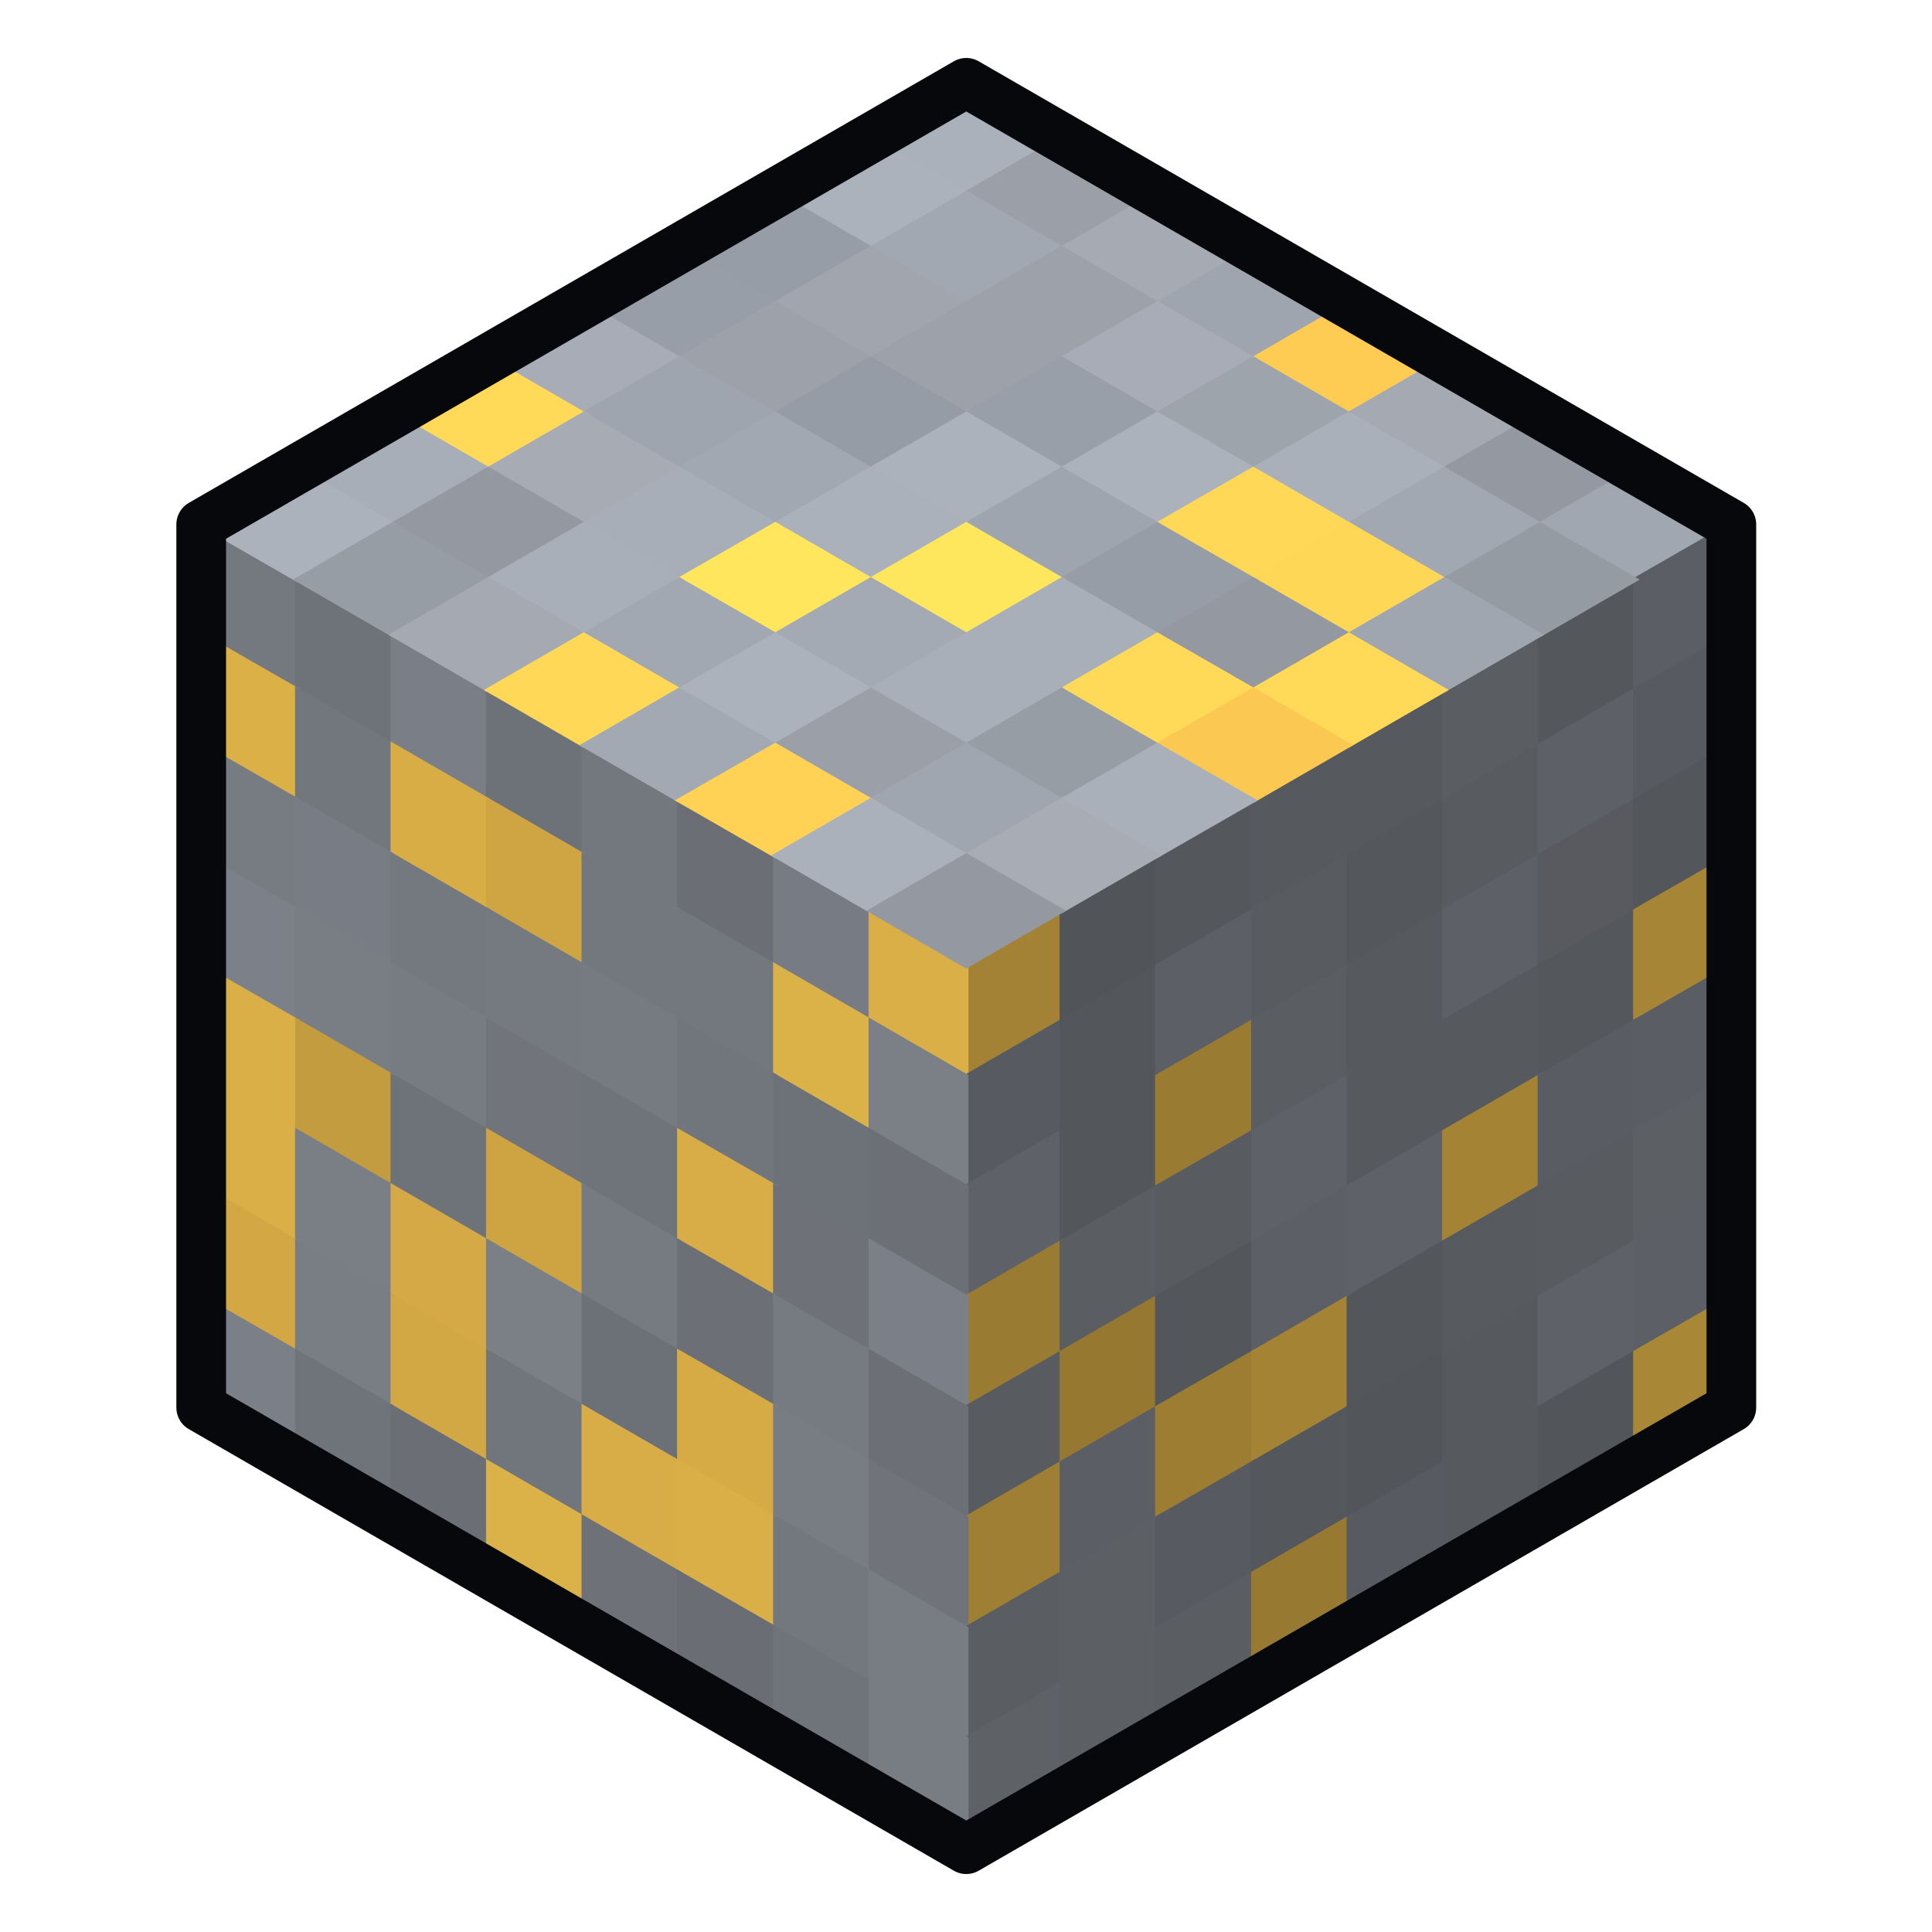
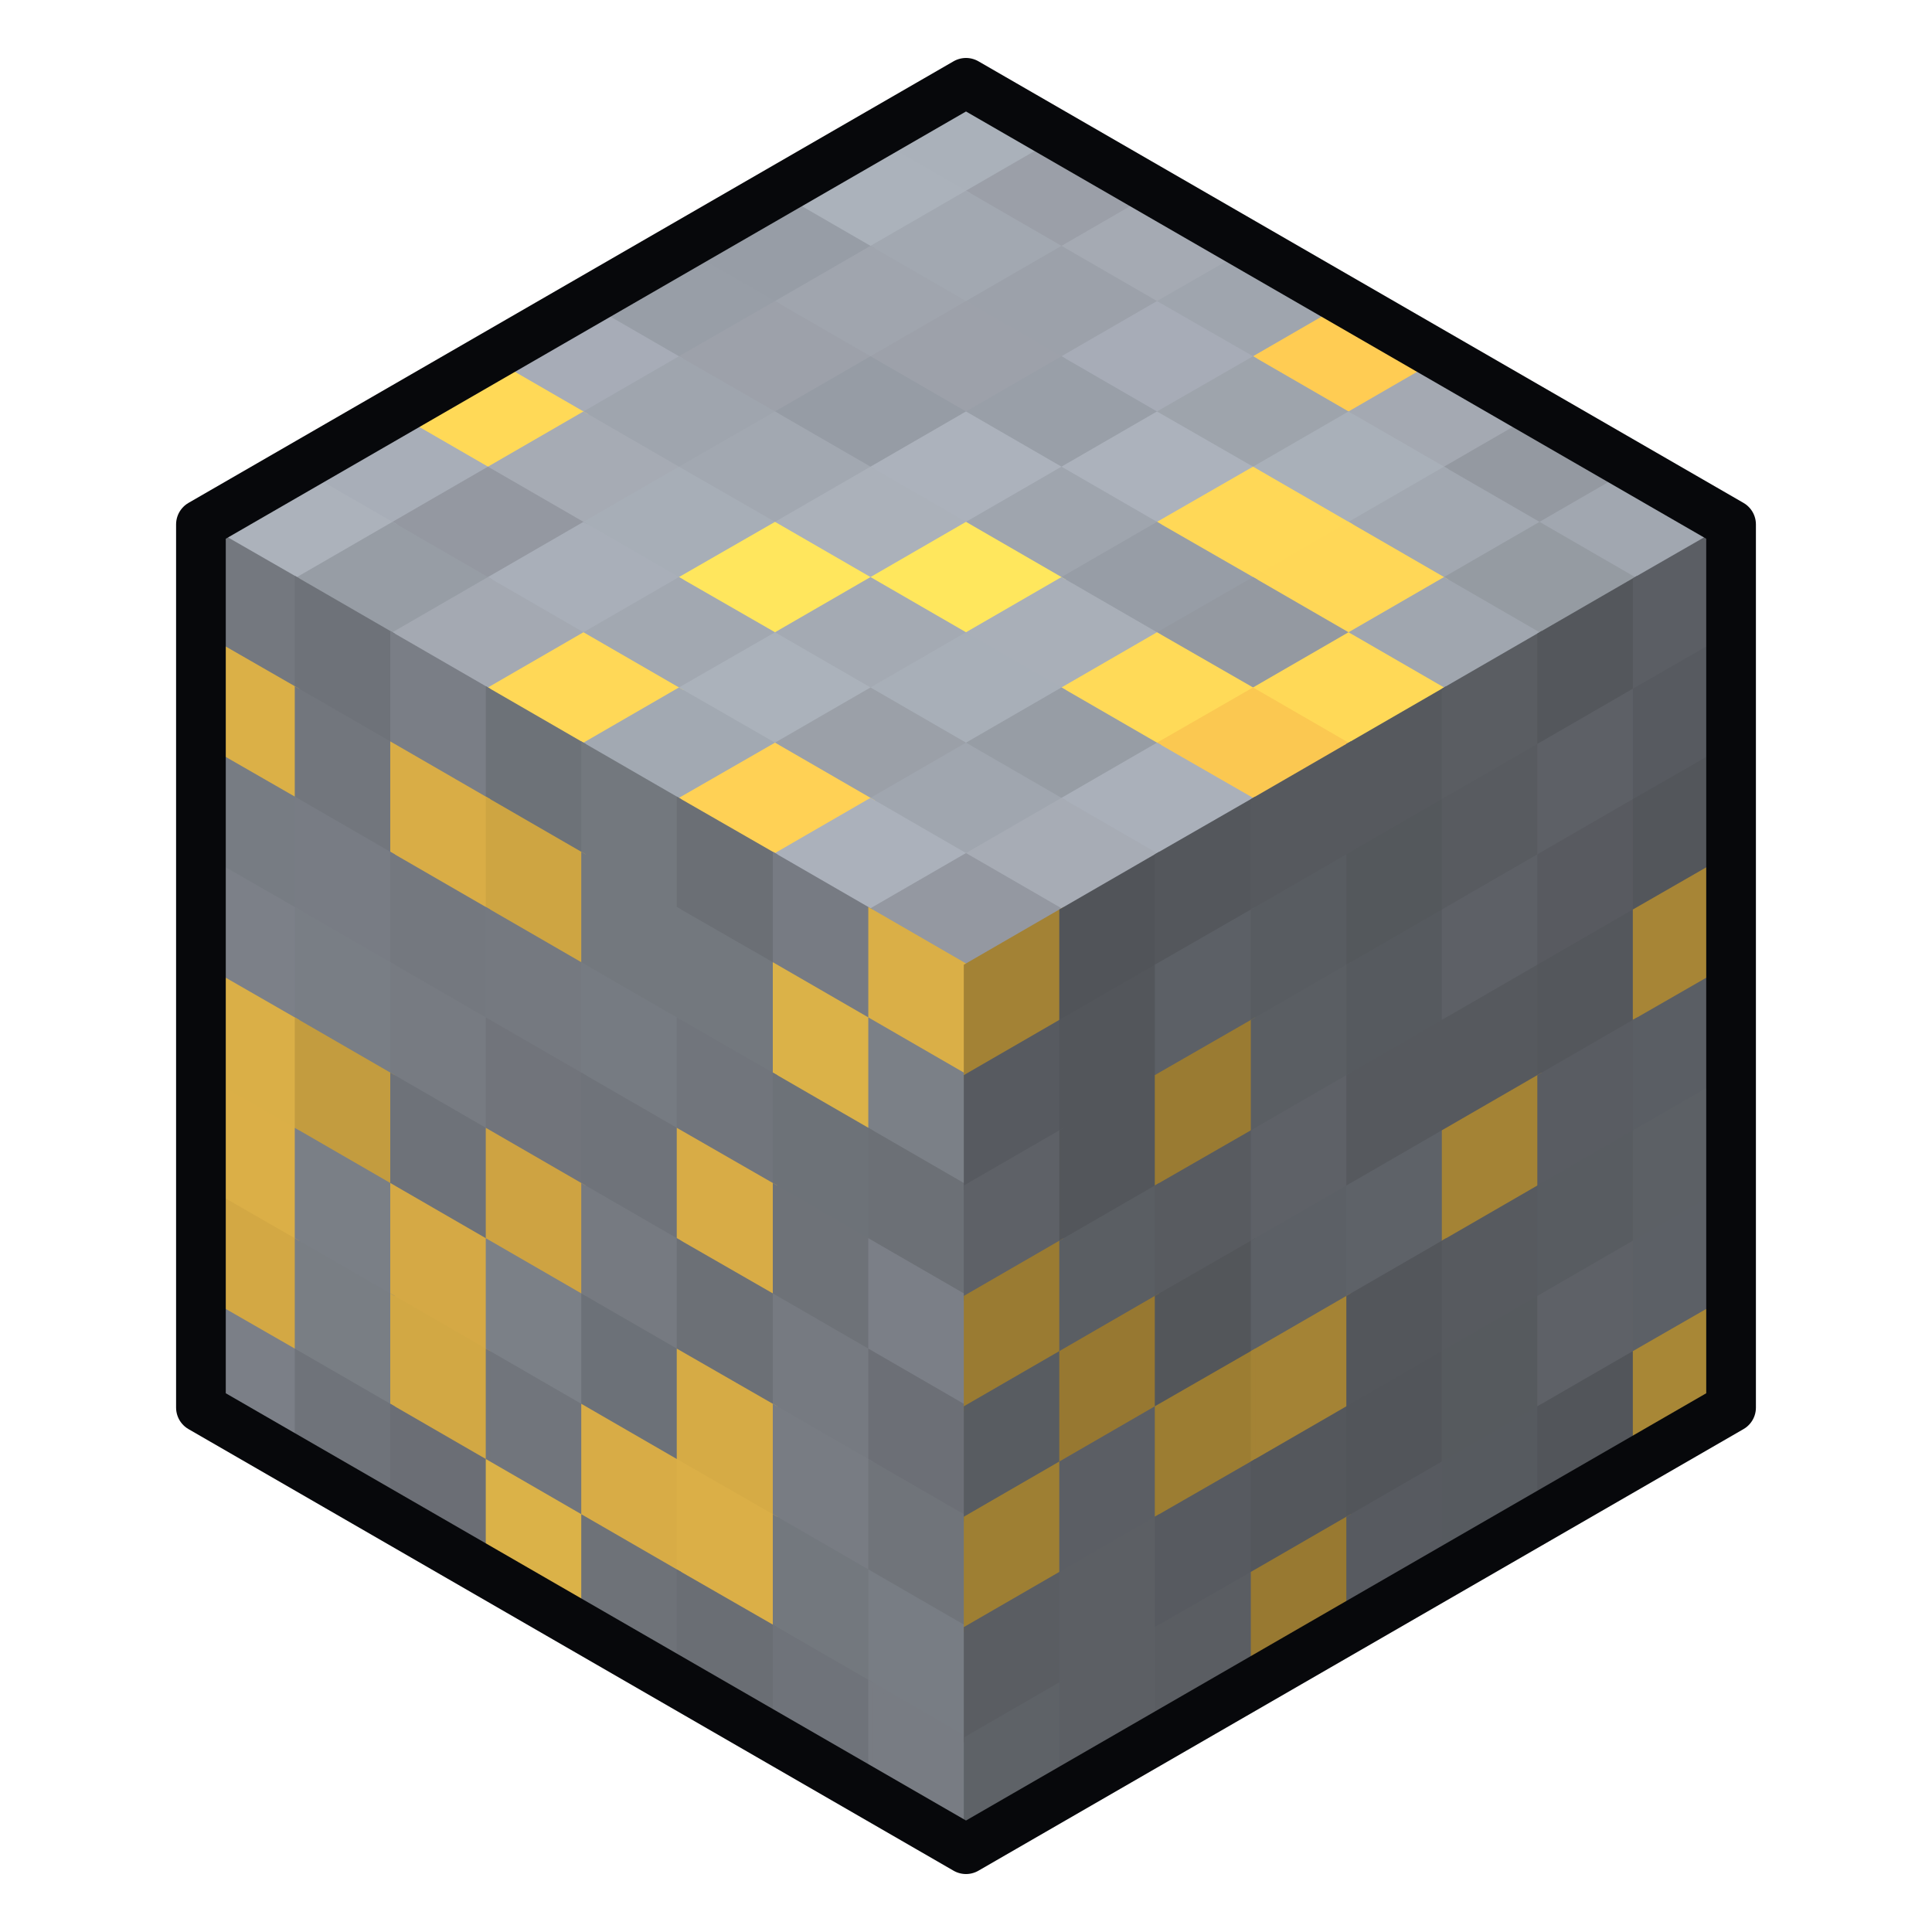
- <svg xmlns="http://www.w3.org/2000/svg" viewBox="-14.86 -1.5 29.71 35.00" width="128" height="128">
+ <svg xmlns="http://www.w3.org/2000/svg" viewBox="-17.50 -1.50 35.00 35.00" width="128" height="128">
  <polygon points="0,0 1.73,1 0,2 -1.73,1" fill="#aab1ba" stroke="#aab1ba" stroke-width="0.08" />
+   <polygon points="1.73,1 3.46,2 1.73,3 0,2" fill="#9b9fa8" stroke="#9b9fa8" stroke-width="0.08" />
+   <polygon points="3.46,2 5.2,3 3.46,4 1.73,3" fill="#a5aab3" stroke="#a5aab3" stroke-width="0.08" />
+   <polygon points="5.2,3 6.93,4 5.2,5 3.46,4" fill="#9fa5ae" stroke="#9fa5ae" stroke-width="0.08" />
+   <polygon points="6.93,4 8.66,5 6.93,6 5.2,5" fill="#ffcc53" stroke="#ffcc53" stroke-width="0.08" />
+   <polygon points="8.66,5 10.39,6 8.66,7 6.93,6" fill="#a4a9b2" stroke="#a4a9b2" stroke-width="0.08" />
+   <polygon points="10.39,6 12.12,7 10.39,8 8.66,7" fill="#9499a1" stroke="#9499a1" stroke-width="0.08" />
+   <polygon points="12.12,7 13.86,8 12.12,9 10.39,8" fill="#a1a7b0" stroke="#a1a7b0" stroke-width="0.08" />
+   <polygon points="-1.73,1 0,2 -1.73,3 -3.46,2" fill="#abb2bb" stroke="#abb2bb" stroke-width="0.08" />
+   <polygon points="0,2 1.73,3 0,4 -1.73,3" fill="#a2a8b1" stroke="#a2a8b1" stroke-width="0.08" />
+   <polygon points="1.73,3 3.46,4 1.73,5 0,4" fill="#9ca1aa" stroke="#9ca1aa" stroke-width="0.08" />
+   <polygon points="3.46,4 5.2,5 3.46,6 1.73,5" fill="#a7acb7" stroke="#a7acb7" stroke-width="0.08" />
+   <polygon points="5.2,5 6.93,6 5.2,7 3.46,6" fill="#9ea4ac" stroke="#9ea4ac" stroke-width="0.08" />
+   <polygon points="6.93,6 8.66,7 6.93,8 5.2,7" fill="#a9b0b9" stroke="#a9b0b9" stroke-width="0.08" />
+   <polygon points="8.66,7 10.39,8 8.66,9 6.93,8" fill="#a2a8b1" stroke="#a2a8b1" stroke-width="0.08" />
+   <polygon points="10.39,8 12.12,9 10.39,10 8.66,9" fill="#959ba2" stroke="#959ba2" stroke-width="0.08" />
+   <polygon points="-3.46,2 -1.73,3 -3.46,4 -5.2,3" fill="#979da6" stroke="#979da6" stroke-width="0.08" />
+   <polygon points="-1.73,3 0,4 -1.73,5 -3.46,4" fill="#a0a5ae" stroke="#a0a5ae" stroke-width="0.08" />
+   <polygon points="0,4 1.73,5 0,6 -1.73,5" fill="#9da1aa" stroke="#9da1aa" stroke-width="0.08" />
+   <polygon points="1.73,5 3.46,6 1.73,7 0,6" fill="#999fa8" stroke="#999fa8" stroke-width="0.08" />
+   <polygon points="3.46,6 5.2,7 3.46,8 1.73,7" fill="#acb2bc" stroke="#acb2bc" stroke-width="0.08" />
+   <polygon points="5.2,7 6.93,8 5.2,9 3.46,8" fill="#ffd857" stroke="#ffd857" stroke-width="0.08" />
+   <polygon points="6.93,8 8.66,9 6.93,10 5.2,9" fill="#ffd757" stroke="#ffd757" stroke-width="0.08" />
+   <polygon points="8.66,9 10.39,10 8.66,11 6.93,10" fill="#a0a6af" stroke="#a0a6af" stroke-width="0.08" />
+   <polygon points="-5.2,3 -3.46,4 -5.2,5 -6.93,4" fill="#989ea7" stroke="#989ea7" stroke-width="0.08" />
+   <polygon points="-3.46,4 -1.73,5 -3.46,6 -5.2,5" fill="#9da1aa" stroke="#9da1aa" stroke-width="0.08" />
+   <polygon points="-1.73,5 0,6 -1.73,7 -3.46,6" fill="#969ca5" stroke="#969ca5" stroke-width="0.08" />
+   <polygon points="0,6 1.73,7 0,8 -1.73,7" fill="#acb2bc" stroke="#acb2bc" stroke-width="0.08" />
+   <polygon points="1.73,7 3.46,8 1.73,9 0,8" fill="#9fa5ae" stroke="#9fa5ae" stroke-width="0.08" />
+   <polygon points="3.46,8 5.2,9 3.46,10 1.73,9" fill="#979da6" stroke="#979da6" stroke-width="0.08" />
+   <polygon points="5.2,9 6.93,10 5.2,11 3.46,10" fill="#9499a1" stroke="#9499a1" stroke-width="0.08" />
+   <polygon points="6.93,10 8.66,11 6.93,12 5.2,11" fill="#ffd957" stroke="#ffd957" stroke-width="0.08" />
+   <polygon points="-6.93,4 -5.2,5 -6.93,6 -8.66,5" fill="#a7acb7" stroke="#a7acb7" stroke-width="0.08" />
+   <polygon points="-5.2,5 -3.46,6 -5.2,7 -6.93,6" fill="#9fa5ae" stroke="#9fa5ae" stroke-width="0.08" />
+   <polygon points="-3.46,6 -1.73,7 -3.46,8 -5.2,7" fill="#a2a8b1" stroke="#a2a8b1" stroke-width="0.08" />
+   <polygon points="-1.73,7 0,8 -1.73,9 -3.46,8" fill="#abb1ba" stroke="#abb1ba" stroke-width="0.08" />
+   <polygon points="0,8 1.73,9 0,10 -1.73,9" fill="#ffe75d" stroke="#ffe75d" stroke-width="0.08" />
+   <polygon points="1.73,9 3.46,10 1.73,11 0,10" fill="#a9afb8" stroke="#a9afb8" stroke-width="0.08" />
+   <polygon points="3.46,10 5.2,11 3.46,12 1.73,11" fill="#ffda58" stroke="#ffda58" stroke-width="0.08" />
+   <polygon points="5.2,11 6.93,12 5.2,13 3.46,12" fill="#fbc851" stroke="#fbc851" stroke-width="0.08" />
+   <polygon points="-8.66,5 -6.93,6 -8.66,7 -10.39,6" fill="#ffd957" stroke="#ffd957" stroke-width="0.08" />
+   <polygon points="-6.93,6 -5.2,7 -6.93,8 -8.66,7" fill="#a6abb4" stroke="#a6abb4" stroke-width="0.08" />
+   <polygon points="-5.2,7 -3.46,8 -5.2,9 -6.93,8" fill="#a7aeb7" stroke="#a7aeb7" stroke-width="0.08" />
+   <polygon points="-3.46,8 -1.73,9 -3.46,10 -5.2,9" fill="#ffe65d" stroke="#ffe65d" stroke-width="0.08" />
+   <polygon points="-1.73,9 0,10 -1.73,11 -3.46,10" fill="#a4aab3" stroke="#a4aab3" stroke-width="0.08" />
+   <polygon points="0,10 1.73,11 0,12 -1.73,11" fill="#a8afb8" stroke="#a8afb8" stroke-width="0.08" />
+   <polygon points="1.73,11 3.46,12 1.73,13 0,12" fill="#979da5" stroke="#979da5" stroke-width="0.08" />
+   <polygon points="3.46,12 5.2,13 3.46,14 1.73,13" fill="#aab0ba" stroke="#aab0ba" stroke-width="0.08" />
+   <polygon points="-10.39,6 -8.66,7 -10.39,8 -12.12,7" fill="#a8aeb8" stroke="#a8aeb8" stroke-width="0.08" />
+   <polygon points="-8.66,7 -6.93,8 -8.66,9 -10.39,8" fill="#9498a1" stroke="#9498a1" stroke-width="0.08" />
+   <polygon points="-6.93,8 -5.2,9 -6.93,10 -8.66,9" fill="#a9afb9" stroke="#a9afb9" stroke-width="0.08" />
+   <polygon points="-5.2,9 -3.46,10 -5.2,11 -6.93,10" fill="#a2a8b1" stroke="#a2a8b1" stroke-width="0.08" />
+   <polygon points="-3.46,10 -1.73,11 -3.46,12 -5.2,11" fill="#abb2bb" stroke="#abb2bb" stroke-width="0.08" />
+   <polygon points="-1.73,11 0,12 -1.73,13 -3.46,12" fill="#9ba0a8" stroke="#9ba0a8" stroke-width="0.08" />
+   <polygon points="0,12 1.73,13 0,14 -1.73,13" fill="#a0a6af" stroke="#a0a6af" stroke-width="0.08" />
+   <polygon points="1.73,13 3.46,14 1.73,15 0,14" fill="#a7acb5" stroke="#a7acb5" stroke-width="0.08" />
+   <polygon points="-12.12,7 -10.39,8 -12.12,9 -13.86,8" fill="#acb2bb" stroke="#acb2bb" stroke-width="0.08" />
+   <polygon points="-10.39,8 -8.66,9 -10.39,10 -12.12,9" fill="#979da5" stroke="#979da5" stroke-width="0.08" />
+   <polygon points="-8.66,9 -6.93,10 -8.66,11 -10.39,10" fill="#a4a9b2" stroke="#a4a9b2" stroke-width="0.08" />
+   <polygon points="-6.93,10 -5.2,11 -6.93,12 -8.66,11" fill="#ffd857" stroke="#ffd857" stroke-width="0.08" />
+   <polygon points="-5.2,11 -3.46,12 -5.2,13 -6.93,12" fill="#a2a9b2" stroke="#a2a9b2" stroke-width="0.08" />
+   <polygon points="-3.46,12 -1.73,13 -3.46,14 -5.2,13" fill="#ffd155" stroke="#ffd155" stroke-width="0.08" />
+   <polygon points="-1.73,13 0,14 -1.73,15 -3.46,14" fill="#abb1bb" stroke="#abb1bb" stroke-width="0.08" />
+   <polygon points="0,14 1.73,15 0,16 -1.73,15" fill="#9498a1" stroke="#9498a1" stroke-width="0.08" />
  <polygon points="-13.86,8 -12.12,9 -12.12,11 -13.86,10" fill="#74787f" stroke="#74787f" stroke-width="0.08" />
+   <polygon points="-12.12,9 -10.39,10 -10.39,12 -12.12,11" fill="#6e7279" stroke="#6e7279" stroke-width="0.08" />
+   <polygon points="-10.39,10 -8.66,11 -8.66,13 -10.39,12" fill="#7a7e86" stroke="#7a7e86" stroke-width="0.08" />
+   <polygon points="-8.66,11 -6.93,12 -6.93,14 -8.66,13" fill="#6d7278" stroke="#6d7278" stroke-width="0.08" />
+   <polygon points="-6.93,12 -5.2,13 -5.2,15 -6.93,14" fill="#73787e" stroke="#73787e" stroke-width="0.08" />
+   <polygon points="-5.2,13 -3.46,14 -3.46,16 -5.2,15" fill="#6b6f75" stroke="#6b6f75" stroke-width="0.08" />
+   <polygon points="-3.46,14 -1.73,15 -1.73,17 -3.46,16" fill="#777b83" stroke="#777b83" stroke-width="0.08" />
+   <polygon points="-1.73,15 0,16 0,18 -1.73,17" fill="#daaf47" stroke="#daaf47" stroke-width="0.08" />
+   <polygon points="-13.86,10 -12.12,11 -12.12,13 -13.86,12" fill="#dbb047" stroke="#dbb047" stroke-width="0.08" />
+   <polygon points="-12.12,11 -10.39,12 -10.39,14 -12.12,13" fill="#72767d" stroke="#72767d" stroke-width="0.08" />
+   <polygon points="-10.39,12 -8.66,13 -8.66,15 -10.39,14" fill="#d9ad46" stroke="#d9ad46" stroke-width="0.08" />
+   <polygon points="-8.66,13 -6.93,14 -6.93,16 -8.66,15" fill="#cea542" stroke="#cea542" stroke-width="0.08" />
+   <polygon points="-6.93,14 -5.2,15 -5.2,17 -6.93,16" fill="#73787e" stroke="#73787e" stroke-width="0.08" />
+   <polygon points="-5.2,15 -3.46,16 -3.46,18 -5.2,17" fill="#73787e" stroke="#73787e" stroke-width="0.08" />
+   <polygon points="-3.46,16 -1.73,17 -1.73,19 -3.46,18" fill="#dbb248" stroke="#dbb248" stroke-width="0.08" />
+   <polygon points="-1.73,17 0,18 0,20 -1.73,19" fill="#7b8087" stroke="#7b8087" stroke-width="0.08" />
+   <polygon points="-13.86,12 -12.12,13 -12.12,15 -13.86,14" fill="#777c83" stroke="#777c83" stroke-width="0.08" />
+   <polygon points="-12.12,13 -10.39,14 -10.39,16 -12.12,15" fill="#787c84" stroke="#787c84" stroke-width="0.08" />
+   <polygon points="-10.39,14 -8.66,15 -8.66,17 -10.39,16" fill="#74787f" stroke="#74787f" stroke-width="0.08" />
+   <polygon points="-8.66,15 -6.93,16 -6.93,18 -8.66,17" fill="#757980" stroke="#757980" stroke-width="0.08" />
+   <polygon points="-6.93,16 -5.2,17 -5.2,19 -6.93,18" fill="#767b82" stroke="#767b82" stroke-width="0.08" />
+   <polygon points="-5.2,17 -3.46,18 -3.46,20 -5.2,19" fill="#71757c" stroke="#71757c" stroke-width="0.08" />
+   <polygon points="-3.46,18 -1.73,19 -1.73,21 -3.46,20" fill="#6d7278" stroke="#6d7278" stroke-width="0.08" />
+   <polygon points="-1.73,19 0,20 0,22 -1.73,21" fill="#6c7076" stroke="#6c7076" stroke-width="0.08" />
+   <polygon points="-13.86,14 -12.12,15 -12.12,17 -13.86,16" fill="#7c8088" stroke="#7c8088" stroke-width="0.08" />
+   <polygon points="-12.12,15 -10.39,16 -10.39,18 -12.12,17" fill="#797e85" stroke="#797e85" stroke-width="0.08" />
+   <polygon points="-10.39,16 -8.66,17 -8.66,19 -10.39,18" fill="#777b82" stroke="#777b82" stroke-width="0.08" />
+   <polygon points="-8.66,17 -6.93,18 -6.93,20 -8.66,19" fill="#71747b" stroke="#71747b" stroke-width="0.08" />
+   <polygon points="-6.93,18 -5.2,19 -5.2,21 -6.93,20" fill="#6f737a" stroke="#6f737a" stroke-width="0.08" />
+   <polygon points="-5.2,19 -3.46,20 -3.46,22 -5.2,21" fill="#d8ac46" stroke="#d8ac46" stroke-width="0.08" />
+   <polygon points="-3.46,20 -1.73,21 -1.73,23 -3.46,22" fill="#6e7278" stroke="#6e7278" stroke-width="0.08" />
+   <polygon points="-1.73,21 0,22 0,24 -1.73,23" fill="#7b7f87" stroke="#7b7f87" stroke-width="0.08" />
+   <polygon points="-13.86,16 -12.12,17 -12.12,19 -13.86,18" fill="#daaf47" stroke="#daaf47" stroke-width="0.08" />
+   <polygon points="-12.12,17 -10.39,18 -10.39,20 -12.12,19" fill="#c39c3f" stroke="#c39c3f" stroke-width="0.08" />
+   <polygon points="-10.39,18 -8.66,19 -8.66,21 -10.39,20" fill="#6e7279" stroke="#6e7279" stroke-width="0.08" />
+   <polygon points="-8.66,19 -6.93,20 -6.93,22 -8.66,21" fill="#cea342" stroke="#cea342" stroke-width="0.08" />
+   <polygon points="-6.93,20 -5.2,21 -5.2,23 -6.93,22" fill="#767a81" stroke="#767a81" stroke-width="0.08" />
+   <polygon points="-5.2,21 -3.46,22 -3.46,24 -5.2,23" fill="#6c7076" stroke="#6c7076" stroke-width="0.08" />
+   <polygon points="-3.46,22 -1.73,23 -1.73,25 -3.46,24" fill="#767a81" stroke="#767a81" stroke-width="0.08" />
+   <polygon points="-1.73,23 0,24 0,26 -1.73,25" fill="#6c6f76" stroke="#6c6f76" stroke-width="0.08" />
+   <polygon points="-13.86,18 -12.12,19 -12.12,21 -13.86,20" fill="#dbaf47" stroke="#dbaf47" stroke-width="0.08" />
+   <polygon points="-12.12,19 -10.39,20 -10.39,22 -12.12,21" fill="#7a7f86" stroke="#7a7f86" stroke-width="0.08" />
+   <polygon points="-10.39,20 -8.66,21 -8.66,23 -10.39,22" fill="#d5a945" stroke="#d5a945" stroke-width="0.08" />
+   <polygon points="-8.66,21 -6.93,22 -6.93,24 -8.66,23" fill="#7b8087" stroke="#7b8087" stroke-width="0.08" />
+   <polygon points="-6.93,22 -5.2,23 -5.2,25 -6.93,24" fill="#6c7178" stroke="#6c7178" stroke-width="0.08" />
+   <polygon points="-5.2,23 -3.46,24 -3.46,26 -5.2,25" fill="#d6ab45" stroke="#d6ab45" stroke-width="0.08" />
+   <polygon points="-3.46,24 -1.73,25 -1.73,27 -3.46,26" fill="#787c83" stroke="#787c83" stroke-width="0.08" />
+   <polygon points="-1.73,25 0,26 0,28 -1.73,27" fill="#70747a" stroke="#70747a" stroke-width="0.08" />
+   <polygon points="-13.86,20 -12.12,21 -12.12,23 -13.86,22" fill="#d3a844" stroke="#d3a844" stroke-width="0.08" />
+   <polygon points="-12.12,21 -10.39,22 -10.39,24 -12.12,23" fill="#797e84" stroke="#797e84" stroke-width="0.08" />
+   <polygon points="-10.39,22 -8.66,23 -8.66,25 -10.39,24" fill="#d2a844" stroke="#d2a844" stroke-width="0.08" />
+   <polygon points="-8.66,23 -6.93,24 -6.93,26 -8.66,25" fill="#71757c" stroke="#71757c" stroke-width="0.08" />
+   <polygon points="-6.93,24 -5.2,25 -5.2,27 -6.93,26" fill="#d8ac46" stroke="#d8ac46" stroke-width="0.08" />
+   <polygon points="-5.2,25 -3.46,26 -3.46,28 -5.2,27" fill="#dbaf47" stroke="#dbaf47" stroke-width="0.08" />
+   <polygon points="-3.46,26 -1.73,27 -1.73,29 -3.46,28" fill="#73787e" stroke="#73787e" stroke-width="0.08" />
+   <polygon points="-1.73,27 0,28 0,30 -1.73,29" fill="#787d84" stroke="#787d84" stroke-width="0.08" />
+   <polygon points="-13.86,22 -12.12,23 -12.12,25 -13.86,24" fill="#7b7f87" stroke="#7b7f87" stroke-width="0.08" />
+   <polygon points="-12.12,23 -10.39,24 -10.39,26 -12.12,25" fill="#6f737a" stroke="#6f737a" stroke-width="0.08" />
+   <polygon points="-10.39,24 -8.66,25 -8.66,27 -10.39,26" fill="#6b6e75" stroke="#6b6e75" stroke-width="0.08" />
+   <polygon points="-8.66,25 -6.93,26 -6.93,28 -8.66,27" fill="#dbb248" stroke="#dbb248" stroke-width="0.08" />
+   <polygon points="-6.93,26 -5.2,27 -5.2,29 -6.93,28" fill="#6e7278" stroke="#6e7278" stroke-width="0.08" />
+   <polygon points="-5.2,27 -3.46,28 -3.46,30 -5.2,29" fill="#6a6e74" stroke="#6a6e74" stroke-width="0.08" />
+   <polygon points="-3.46,28 -1.73,29 -1.73,31 -3.46,30" fill="#6f737a" stroke="#6f737a" stroke-width="0.08" />
+   <polygon points="-1.73,29 0,30 0,32 -1.73,31" fill="#787c83" stroke="#787c83" stroke-width="0.08" />
  <polygon points="0,16 1.73,15 1.73,17 0,18" fill="#a38235" stroke="#a38235" stroke-width="0.08" />
-   <polygon points="1.73,1 3.46,2 1.73,3 0,2" fill="#9b9fa8" stroke="#9b9fa8" stroke-width="0.08" />
-   <polygon points="-12.12,9 -10.39,10 -10.39,12 -12.12,11" fill="#6e7279" stroke="#6e7279" stroke-width="0.08" />
  <polygon points="1.73,15 3.46,14 3.46,16 1.73,17" fill="#515459" stroke="#515459" stroke-width="0.08" />
-   <polygon points="3.46,2 5.2,3 3.46,4 1.73,3" fill="#a5aab3" stroke="#a5aab3" stroke-width="0.08" />
-   <polygon points="-10.39,10 -8.66,11 -8.66,13 -10.39,12" fill="#7a7e86" stroke="#7a7e86" stroke-width="0.08" />
  <polygon points="3.46,14 5.2,13 5.2,15 3.46,16" fill="#54575c" stroke="#54575c" stroke-width="0.08" />
-   <polygon points="5.2,3 6.93,4 5.2,5 3.46,4" fill="#9fa5ae" stroke="#9fa5ae" stroke-width="0.08" />
-   <polygon points="-8.66,11 -6.93,12 -6.93,14 -8.66,13" fill="#6d7278" stroke="#6d7278" stroke-width="0.08" />
  <polygon points="5.2,13 6.93,12 6.93,14 5.2,15" fill="#56595e" stroke="#56595e" stroke-width="0.08" />
-   <polygon points="6.93,4 8.66,5 6.93,6 5.2,5" fill="#ffcc53" stroke="#ffcc53" stroke-width="0.08" />
-   <polygon points="-6.93,12 -5.2,13 -5.2,15 -6.93,14" fill="#73787e" stroke="#73787e" stroke-width="0.08" />
  <polygon points="6.93,12 8.66,11 8.66,13 6.93,14" fill="#56595e" stroke="#56595e" stroke-width="0.08" />
-   <polygon points="8.66,5 10.39,6 8.66,7 6.93,6" fill="#a4a9b2" stroke="#a4a9b2" stroke-width="0.08" />
-   <polygon points="-5.2,13 -3.46,14 -3.46,16 -5.2,15" fill="#6b6f75" stroke="#6b6f75" stroke-width="0.08" />
  <polygon points="8.66,11 10.39,10 10.39,12 8.66,13" fill="#5a5d62" stroke="#5a5d62" stroke-width="0.08" />
-   <polygon points="10.39,6 12.12,7 10.39,8 8.66,7" fill="#9499a1" stroke="#9499a1" stroke-width="0.08" />
-   <polygon points="-3.46,14 -1.73,15 -1.73,17 -3.46,16" fill="#777b83" stroke="#777b83" stroke-width="0.08" />
  <polygon points="10.39,10 12.12,9 12.12,11 10.39,12" fill="#54575c" stroke="#54575c" stroke-width="0.08" />
-   <polygon points="12.12,7 13.86,8 12.12,9 10.39,8" fill="#a1a7b0" stroke="#a1a7b0" stroke-width="0.08" />
-   <polygon points="-1.73,15 0,16 0,18 -1.73,17" fill="#daaf47" stroke="#daaf47" stroke-width="0.08" />
  <polygon points="12.12,9 13.86,8 13.86,10 12.12,11" fill="#5b5e64" stroke="#5b5e64" stroke-width="0.08" />
-   <polygon points="-1.73,1 0,2 -1.73,3 -3.46,2" fill="#abb2bb" stroke="#abb2bb" stroke-width="0.08" />
-   <polygon points="-13.86,10 -12.12,11 -12.12,13 -13.86,12" fill="#dbb047" stroke="#dbb047" stroke-width="0.08" />
  <polygon points="0,18 1.73,17 1.73,19 0,20" fill="#575a60" stroke="#575a60" stroke-width="0.08" />
-   <polygon points="0,2 1.73,3 0,4 -1.73,3" fill="#a2a8b1" stroke="#a2a8b1" stroke-width="0.08" />
-   <polygon points="-12.12,11 -10.39,12 -10.39,14 -12.12,13" fill="#72767d" stroke="#72767d" stroke-width="0.08" />
  <polygon points="1.73,17 3.46,16 3.46,18 1.73,19" fill="#53565b" stroke="#53565b" stroke-width="0.08" />
-   <polygon points="1.73,3 3.46,4 1.73,5 0,4" fill="#9ca1aa" stroke="#9ca1aa" stroke-width="0.08" />
-   <polygon points="-10.39,12 -8.66,13 -8.66,15 -10.39,14" fill="#d9ad46" stroke="#d9ad46" stroke-width="0.08" />
  <polygon points="3.46,16 5.2,15 5.2,17 3.46,18" fill="#5c6066" stroke="#5c6066" stroke-width="0.08" />
-   <polygon points="3.46,4 5.2,5 3.46,6 1.73,5" fill="#a7acb7" stroke="#a7acb7" stroke-width="0.08" />
-   <polygon points="-8.66,13 -6.93,14 -6.93,16 -8.66,15" fill="#cea542" stroke="#cea542" stroke-width="0.08" />
  <polygon points="5.2,15 6.93,14 6.93,16 5.2,17" fill="#585c61" stroke="#585c61" stroke-width="0.08" />
-   <polygon points="5.2,5 6.93,6 5.2,7 3.46,6" fill="#9ea4ac" stroke="#9ea4ac" stroke-width="0.08" />
-   <polygon points="-6.93,14 -5.2,15 -5.2,17 -6.93,16" fill="#73787e" stroke="#73787e" stroke-width="0.08" />
  <polygon points="6.93,14 8.66,13 8.66,15 6.93,16" fill="#54585c" stroke="#54585c" stroke-width="0.08" />
-   <polygon points="6.93,6 8.66,7 6.93,8 5.2,7" fill="#a9b0b9" stroke="#a9b0b9" stroke-width="0.08" />
-   <polygon points="-5.2,15 -3.46,16 -3.46,18 -5.2,17" fill="#73787e" stroke="#73787e" stroke-width="0.08" />
  <polygon points="8.66,13 10.39,12 10.39,14 8.66,15" fill="#585b60" stroke="#585b60" stroke-width="0.08" />
-   <polygon points="8.66,7 10.39,8 8.66,9 6.93,8" fill="#a2a8b1" stroke="#a2a8b1" stroke-width="0.08" />
-   <polygon points="-3.46,16 -1.73,17 -1.73,19 -3.46,18" fill="#dbb248" stroke="#dbb248" stroke-width="0.08" />
  <polygon points="10.39,12 12.12,11 12.12,13 10.39,14" fill="#5d6066" stroke="#5d6066" stroke-width="0.08" />
-   <polygon points="10.39,8 12.12,9 10.39,10 8.66,9" fill="#959ba2" stroke="#959ba2" stroke-width="0.08" />
-   <polygon points="-1.73,17 0,18 0,20 -1.73,19" fill="#7b8087" stroke="#7b8087" stroke-width="0.08" />
  <polygon points="12.12,11 13.86,10 13.86,12 12.12,13" fill="#575a60" stroke="#575a60" stroke-width="0.08" />
-   <polygon points="-3.46,2 -1.73,3 -3.46,4 -5.2,3" fill="#979da6" stroke="#979da6" stroke-width="0.08" />
-   <polygon points="-13.86,12 -12.12,13 -12.12,15 -13.86,14" fill="#777c83" stroke="#777c83" stroke-width="0.08" />
  <polygon points="0,20 1.73,19 1.73,21 0,22" fill="#5e6167" stroke="#5e6167" stroke-width="0.08" />
-   <polygon points="-1.73,3 0,4 -1.73,5 -3.46,4" fill="#a0a5ae" stroke="#a0a5ae" stroke-width="0.08" />
-   <polygon points="-12.12,13 -10.39,14 -10.39,16 -12.12,15" fill="#787c84" stroke="#787c84" stroke-width="0.08" />
  <polygon points="1.73,19 3.46,18 3.46,20 1.73,21" fill="#53565b" stroke="#53565b" stroke-width="0.08" />
-   <polygon points="0,4 1.73,5 0,6 -1.73,5" fill="#9da1aa" stroke="#9da1aa" stroke-width="0.08" />
-   <polygon points="-10.39,14 -8.66,15 -8.66,17 -10.39,16" fill="#74787f" stroke="#74787f" stroke-width="0.08" />
  <polygon points="3.46,18 5.2,17 5.2,19 3.46,20" fill="#9a7b32" stroke="#9a7b32" stroke-width="0.08" />
-   <polygon points="1.73,5 3.46,6 1.73,7 0,6" fill="#999fa8" stroke="#999fa8" stroke-width="0.08" />
-   <polygon points="-8.66,15 -6.93,16 -6.93,18 -8.66,17" fill="#757980" stroke="#757980" stroke-width="0.08" />
  <polygon points="5.2,17 6.93,16 6.93,18 5.2,19" fill="#5a5e63" stroke="#5a5e63" stroke-width="0.08" />
-   <polygon points="3.46,6 5.2,7 3.46,8 1.73,7" fill="#acb2bc" stroke="#acb2bc" stroke-width="0.08" />
-   <polygon points="-6.93,16 -5.2,17 -5.2,19 -6.93,18" fill="#767b82" stroke="#767b82" stroke-width="0.08" />
  <polygon points="6.93,16 8.66,15 8.66,17 6.93,18" fill="#565a5f" stroke="#565a5f" stroke-width="0.08" />
-   <polygon points="5.2,7 6.93,8 5.2,9 3.46,8" fill="#ffd857" stroke="#ffd857" stroke-width="0.08" />
-   <polygon points="-5.2,17 -3.46,18 -3.46,20 -5.2,19" fill="#71757c" stroke="#71757c" stroke-width="0.08" />
  <polygon points="8.66,15 10.39,14 10.39,16 8.66,17" fill="#5d6066" stroke="#5d6066" stroke-width="0.08" />
-   <polygon points="6.93,8 8.66,9 6.93,10 5.2,9" fill="#ffd757" stroke="#ffd757" stroke-width="0.08" />
-   <polygon points="-3.46,18 -1.73,19 -1.73,21 -3.46,20" fill="#6d7278" stroke="#6d7278" stroke-width="0.08" />
  <polygon points="10.39,14 12.12,13 12.12,15 10.39,16" fill="#585a60" stroke="#585a60" stroke-width="0.08" />
-   <polygon points="8.66,9 10.39,10 8.66,11 6.93,10" fill="#a0a6af" stroke="#a0a6af" stroke-width="0.08" />
-   <polygon points="-1.73,19 0,20 0,22 -1.73,21" fill="#6c7076" stroke="#6c7076" stroke-width="0.08" />
  <polygon points="12.12,13 13.86,12 13.86,14 12.12,15" fill="#53565b" stroke="#53565b" stroke-width="0.08" />
-   <polygon points="-5.2,3 -3.46,4 -5.2,5 -6.93,4" fill="#989ea7" stroke="#989ea7" stroke-width="0.08" />
-   <polygon points="-13.86,14 -12.12,15 -12.12,17 -13.86,16" fill="#7c8088" stroke="#7c8088" stroke-width="0.08" />
  <polygon points="0,22 1.73,21 1.73,23 0,24" fill="#9a7b32" stroke="#9a7b32" stroke-width="0.08" />
-   <polygon points="-3.46,4 -1.73,5 -3.46,6 -5.2,5" fill="#9da1aa" stroke="#9da1aa" stroke-width="0.08" />
-   <polygon points="-12.12,15 -10.39,16 -10.39,18 -12.12,17" fill="#797e85" stroke="#797e85" stroke-width="0.08" />
  <polygon points="1.73,21 3.46,20 3.46,22 1.73,23" fill="#5a5e63" stroke="#5a5e63" stroke-width="0.08" />
-   <polygon points="-1.73,5 0,6 -1.73,7 -3.46,6" fill="#969ca5" stroke="#969ca5" stroke-width="0.08" />
-   <polygon points="-10.39,16 -8.66,17 -8.66,19 -10.39,18" fill="#777b82" stroke="#777b82" stroke-width="0.08" />
  <polygon points="3.46,20 5.2,19 5.2,21 3.46,22" fill="#585b60" stroke="#585b60" stroke-width="0.08" />
-   <polygon points="0,6 1.73,7 0,8 -1.73,7" fill="#acb2bc" stroke="#acb2bc" stroke-width="0.08" />
-   <polygon points="-8.66,17 -6.93,18 -6.93,20 -8.66,19" fill="#71747b" stroke="#71747b" stroke-width="0.08" />
  <polygon points="5.2,19 6.93,18 6.93,20 5.2,21" fill="#5e6167" stroke="#5e6167" stroke-width="0.08" />
-   <polygon points="1.73,7 3.46,8 1.73,9 0,8" fill="#9fa5ae" stroke="#9fa5ae" stroke-width="0.08" />
-   <polygon points="-6.93,18 -5.2,19 -5.2,21 -6.93,20" fill="#6f737a" stroke="#6f737a" stroke-width="0.08" />
  <polygon points="6.93,18 8.66,17 8.66,19 6.93,20" fill="#56595e" stroke="#56595e" stroke-width="0.08" />
-   <polygon points="3.46,8 5.2,9 3.46,10 1.73,9" fill="#979da6" stroke="#979da6" stroke-width="0.08" />
-   <polygon points="-5.2,19 -3.46,20 -3.46,22 -5.2,21" fill="#d8ac46" stroke="#d8ac46" stroke-width="0.08" />
  <polygon points="8.66,17 10.39,16 10.39,18 8.66,19" fill="#56595e" stroke="#56595e" stroke-width="0.08" />
-   <polygon points="5.2,9 6.93,10 5.2,11 3.46,10" fill="#9499a1" stroke="#9499a1" stroke-width="0.08" />
-   <polygon points="-3.46,20 -1.73,21 -1.73,23 -3.46,22" fill="#6e7278" stroke="#6e7278" stroke-width="0.08" />
  <polygon points="10.39,16 12.12,15 12.12,17 10.39,18" fill="#54575c" stroke="#54575c" stroke-width="0.08" />
-   <polygon points="6.93,10 8.66,11 6.93,12 5.2,11" fill="#ffd957" stroke="#ffd957" stroke-width="0.08" />
-   <polygon points="-1.73,21 0,22 0,24 -1.73,23" fill="#7b7f87" stroke="#7b7f87" stroke-width="0.08" />
  <polygon points="12.12,15 13.86,14 13.86,16 12.12,17" fill="#a78536" stroke="#a78536" stroke-width="0.08" />
-   <polygon points="-6.93,4 -5.2,5 -6.93,6 -8.66,5" fill="#a7acb7" stroke="#a7acb7" stroke-width="0.08" />
-   <polygon points="-13.86,16 -12.12,17 -12.12,19 -13.86,18" fill="#daaf47" stroke="#daaf47" stroke-width="0.08" />
  <polygon points="0,24 1.73,23 1.73,25 0,26" fill="#585c61" stroke="#585c61" stroke-width="0.08" />
-   <polygon points="-5.2,5 -3.46,6 -5.2,7 -6.93,6" fill="#9fa5ae" stroke="#9fa5ae" stroke-width="0.08" />
-   <polygon points="-12.12,17 -10.39,18 -10.39,20 -12.12,19" fill="#c39c3f" stroke="#c39c3f" stroke-width="0.08" />
  <polygon points="1.73,23 3.46,22 3.46,24 1.73,25" fill="#977831" stroke="#977831" stroke-width="0.08" />
-   <polygon points="-3.46,6 -1.73,7 -3.46,8 -5.2,7" fill="#a2a8b1" stroke="#a2a8b1" stroke-width="0.08" />
-   <polygon points="-10.39,18 -8.66,19 -8.66,21 -10.39,20" fill="#6e7279" stroke="#6e7279" stroke-width="0.08" />
  <polygon points="3.46,22 5.2,21 5.2,23 3.46,24" fill="#53565a" stroke="#53565a" stroke-width="0.08" />
-   <polygon points="-1.73,7 0,8 -1.73,9 -3.46,8" fill="#abb1ba" stroke="#abb1ba" stroke-width="0.08" />
-   <polygon points="-8.66,19 -6.93,20 -6.93,22 -8.66,21" fill="#cea342" stroke="#cea342" stroke-width="0.08" />
  <polygon points="5.2,21 6.93,20 6.93,22 5.2,23" fill="#5c6066" stroke="#5c6066" stroke-width="0.08" />
-   <polygon points="0,8 1.73,9 0,10 -1.73,9" fill="#ffe75d" stroke="#ffe75d" stroke-width="0.08" />
-   <polygon points="-6.93,20 -5.2,21 -5.2,23 -6.93,22" fill="#767a81" stroke="#767a81" stroke-width="0.08" />
  <polygon points="6.93,20 8.66,19 8.66,21 6.93,22" fill="#5e6268" stroke="#5e6268" stroke-width="0.08" />
-   <polygon points="1.73,9 3.46,10 1.73,11 0,10" fill="#a9afb8" stroke="#a9afb8" stroke-width="0.08" />
-   <polygon points="-5.2,21 -3.46,22 -3.46,24 -5.2,23" fill="#6c7076" stroke="#6c7076" stroke-width="0.08" />
  <polygon points="8.66,19 10.39,18 10.39,20 8.66,21" fill="#a48335" stroke="#a48335" stroke-width="0.08" />
-   <polygon points="3.46,10 5.2,11 3.46,12 1.73,11" fill="#ffda58" stroke="#ffda58" stroke-width="0.08" />
-   <polygon points="-3.46,22 -1.73,23 -1.73,25 -3.46,24" fill="#767a81" stroke="#767a81" stroke-width="0.08" />
  <polygon points="10.39,18 12.12,17 12.12,19 10.39,20" fill="#595c62" stroke="#595c62" stroke-width="0.08" />
-   <polygon points="5.2,11 6.93,12 5.2,13 3.46,12" fill="#fbc851" stroke="#fbc851" stroke-width="0.08" />
-   <polygon points="-1.73,23 0,24 0,26 -1.73,25" fill="#6c6f76" stroke="#6c6f76" stroke-width="0.08" />
  <polygon points="12.12,17 13.86,16 13.86,18 12.12,19" fill="#5a5e64" stroke="#5a5e64" stroke-width="0.08" />
-   <polygon points="-8.66,5 -6.93,6 -8.66,7 -10.39,6" fill="#ffd957" stroke="#ffd957" stroke-width="0.08" />
-   <polygon points="-13.86,18 -12.12,19 -12.12,21 -13.86,20" fill="#dbaf47" stroke="#dbaf47" stroke-width="0.08" />
  <polygon points="0,26 1.73,25 1.73,27 0,28" fill="#9e7f33" stroke="#9e7f33" stroke-width="0.08" />
-   <polygon points="-6.93,6 -5.2,7 -6.93,8 -8.66,7" fill="#a6abb4" stroke="#a6abb4" stroke-width="0.08" />
-   <polygon points="-12.12,19 -10.39,20 -10.39,22 -12.12,21" fill="#7a7f86" stroke="#7a7f86" stroke-width="0.08" />
  <polygon points="1.73,25 3.46,24 3.46,26 1.73,27" fill="#5b5e64" stroke="#5b5e64" stroke-width="0.08" />
-   <polygon points="-5.2,7 -3.46,8 -5.2,9 -6.93,8" fill="#a7aeb7" stroke="#a7aeb7" stroke-width="0.08" />
-   <polygon points="-10.39,20 -8.66,21 -8.66,23 -10.39,22" fill="#d5a945" stroke="#d5a945" stroke-width="0.08" />
  <polygon points="3.46,24 5.2,23 5.2,25 3.46,26" fill="#9c7d32" stroke="#9c7d32" stroke-width="0.08" />
-   <polygon points="-3.46,8 -1.73,9 -3.46,10 -5.2,9" fill="#ffe65d" stroke="#ffe65d" stroke-width="0.08" />
-   <polygon points="-8.66,21 -6.93,22 -6.93,24 -8.66,23" fill="#7b8087" stroke="#7b8087" stroke-width="0.08" />
  <polygon points="5.2,23 6.93,22 6.93,24 5.2,25" fill="#a48335" stroke="#a48335" stroke-width="0.08" />
-   <polygon points="-1.73,9 0,10 -1.73,11 -3.46,10" fill="#a4aab3" stroke="#a4aab3" stroke-width="0.08" />
-   <polygon points="-6.93,22 -5.2,23 -5.2,25 -6.93,24" fill="#6c7178" stroke="#6c7178" stroke-width="0.08" />
  <polygon points="6.93,22 8.66,21 8.66,23 6.93,24" fill="#53565b" stroke="#53565b" stroke-width="0.08" />
-   <polygon points="0,10 1.73,11 0,12 -1.73,11" fill="#a8afb8" stroke="#a8afb8" stroke-width="0.08" />
-   <polygon points="-5.2,23 -3.46,24 -3.46,26 -5.2,25" fill="#d6ab45" stroke="#d6ab45" stroke-width="0.08" />
  <polygon points="8.66,21 10.39,20 10.39,22 8.66,23" fill="#575a5f" stroke="#575a5f" stroke-width="0.08" />
-   <polygon points="1.73,11 3.46,12 1.73,13 0,12" fill="#979da5" stroke="#979da5" stroke-width="0.08" />
-   <polygon points="-3.46,24 -1.73,25 -1.73,27 -3.46,26" fill="#787c83" stroke="#787c83" stroke-width="0.08" />
  <polygon points="10.39,20 12.12,19 12.12,21 10.39,22" fill="#585c61" stroke="#585c61" stroke-width="0.08" />
-   <polygon points="3.46,12 5.2,13 3.46,14 1.73,13" fill="#aab0ba" stroke="#aab0ba" stroke-width="0.08" />
-   <polygon points="-1.73,25 0,26 0,28 -1.73,27" fill="#70747a" stroke="#70747a" stroke-width="0.08" />
  <polygon points="12.12,19 13.86,18 13.86,20 12.12,21" fill="#5c6065" stroke="#5c6065" stroke-width="0.08" />
-   <polygon points="-10.39,6 -8.66,7 -10.39,8 -12.12,7" fill="#a8aeb8" stroke="#a8aeb8" stroke-width="0.08" />
-   <polygon points="-13.86,20 -12.12,21 -12.12,23 -13.86,22" fill="#d3a844" stroke="#d3a844" stroke-width="0.08" />
  <polygon points="0,28 1.73,27 1.73,29 0,30" fill="#5a5d62" stroke="#5a5d62" stroke-width="0.08" />
-   <polygon points="-8.66,7 -6.93,8 -8.66,9 -10.39,8" fill="#9498a1" stroke="#9498a1" stroke-width="0.08" />
-   <polygon points="-12.12,21 -10.39,22 -10.39,24 -12.12,23" fill="#797e84" stroke="#797e84" stroke-width="0.08" />
  <polygon points="1.73,27 3.46,26 3.46,28 1.73,29" fill="#5c5f64" stroke="#5c5f64" stroke-width="0.08" />
-   <polygon points="-6.93,8 -5.2,9 -6.93,10 -8.66,9" fill="#a9afb9" stroke="#a9afb9" stroke-width="0.08" />
-   <polygon points="-10.39,22 -8.66,23 -8.66,25 -10.39,24" fill="#d2a844" stroke="#d2a844" stroke-width="0.08" />
  <polygon points="3.46,26 5.2,25 5.2,27 3.46,28" fill="#575a60" stroke="#575a60" stroke-width="0.08" />
-   <polygon points="-5.2,9 -3.46,10 -5.2,11 -6.93,10" fill="#a2a8b1" stroke="#a2a8b1" stroke-width="0.08" />
-   <polygon points="-8.66,23 -6.93,24 -6.93,26 -8.66,25" fill="#71757c" stroke="#71757c" stroke-width="0.08" />
  <polygon points="5.2,25 6.93,24 6.93,26 5.2,27" fill="#54575c" stroke="#54575c" stroke-width="0.08" />
-   <polygon points="-3.46,10 -1.73,11 -3.46,12 -5.2,11" fill="#abb2bb" stroke="#abb2bb" stroke-width="0.08" />
-   <polygon points="-6.93,24 -5.2,25 -5.2,27 -6.93,26" fill="#d8ac46" stroke="#d8ac46" stroke-width="0.08" />
  <polygon points="6.93,24 8.66,23 8.66,25 6.93,26" fill="#52555a" stroke="#52555a" stroke-width="0.08" />
-   <polygon points="-1.73,11 0,12 -1.73,13 -3.46,12" fill="#9ba0a8" stroke="#9ba0a8" stroke-width="0.08" />
-   <polygon points="-5.2,25 -3.46,26 -3.46,28 -5.2,27" fill="#dbaf47" stroke="#dbaf47" stroke-width="0.08" />
  <polygon points="8.66,23 10.39,22 10.39,24 8.66,25" fill="#565a5e" stroke="#565a5e" stroke-width="0.08" />
-   <polygon points="0,12 1.73,13 0,14 -1.73,13" fill="#a0a6af" stroke="#a0a6af" stroke-width="0.08" />
-   <polygon points="-3.46,26 -1.73,27 -1.73,29 -3.46,28" fill="#73787e" stroke="#73787e" stroke-width="0.08" />
  <polygon points="10.39,22 12.12,21 12.12,23 10.39,24" fill="#5e6167" stroke="#5e6167" stroke-width="0.08" />
-   <polygon points="1.73,13 3.46,14 1.73,15 0,14" fill="#a7acb5" stroke="#a7acb5" stroke-width="0.08" />
-   <polygon points="-1.73,27 0,28 0,30 -1.73,29" fill="#787d84" stroke="#787d84" stroke-width="0.08" />
  <polygon points="12.12,21 13.86,20 13.86,22 12.12,23" fill="#5c6066" stroke="#5c6066" stroke-width="0.08" />
-   <polygon points="-12.12,7 -10.39,8 -12.12,9 -13.86,8" fill="#acb2bb" stroke="#acb2bb" stroke-width="0.08" />
-   <polygon points="-13.86,22 -12.12,23 -12.12,25 -13.86,24" fill="#7b7f87" stroke="#7b7f87" stroke-width="0.08" />
  <polygon points="0,30 1.73,29 1.73,31 0,32" fill="#5e6267" stroke="#5e6267" stroke-width="0.08" />
-   <polygon points="-10.39,8 -8.66,9 -10.39,10 -12.12,9" fill="#979da5" stroke="#979da5" stroke-width="0.08" />
-   <polygon points="-12.12,23 -10.39,24 -10.39,26 -12.12,25" fill="#6f737a" stroke="#6f737a" stroke-width="0.08" />
  <polygon points="1.73,29 3.46,28 3.46,30 1.73,31" fill="#5c5f64" stroke="#5c5f64" stroke-width="0.08" />
-   <polygon points="-8.66,9 -6.93,10 -8.66,11 -10.39,10" fill="#a4a9b2" stroke="#a4a9b2" stroke-width="0.08" />
-   <polygon points="-10.39,24 -8.66,25 -8.66,27 -10.39,26" fill="#6b6e75" stroke="#6b6e75" stroke-width="0.08" />
  <polygon points="3.46,28 5.2,27 5.2,29 3.46,30" fill="#5a5d62" stroke="#5a5d62" stroke-width="0.08" />
-   <polygon points="-6.93,10 -5.2,11 -6.93,12 -8.66,11" fill="#ffd857" stroke="#ffd857" stroke-width="0.08" />
-   <polygon points="-8.66,25 -6.93,26 -6.93,28 -8.66,27" fill="#dbb248" stroke="#dbb248" stroke-width="0.08" />
  <polygon points="5.2,27 6.93,26 6.93,28 5.2,29" fill="#987931" stroke="#987931" stroke-width="0.08" />
-   <polygon points="-5.2,11 -3.46,12 -5.2,13 -6.93,12" fill="#a2a9b2" stroke="#a2a9b2" stroke-width="0.08" />
-   <polygon points="-6.93,26 -5.2,27 -5.2,29 -6.93,28" fill="#6e7278" stroke="#6e7278" stroke-width="0.08" />
  <polygon points="6.93,26 8.66,25 8.66,27 6.93,28" fill="#575a60" stroke="#575a60" stroke-width="0.08" />
-   <polygon points="-3.46,12 -1.73,13 -3.46,14 -5.2,13" fill="#ffd155" stroke="#ffd155" stroke-width="0.08" />
-   <polygon points="-5.2,27 -3.46,28 -3.46,30 -5.2,29" fill="#6a6e74" stroke="#6a6e74" stroke-width="0.08" />
  <polygon points="8.66,25 10.39,24 10.39,26 8.66,27" fill="#565a5f" stroke="#565a5f" stroke-width="0.08" />
-   <polygon points="-1.73,13 0,14 -1.73,15 -3.46,14" fill="#abb1bb" stroke="#abb1bb" stroke-width="0.08" />
-   <polygon points="-3.46,28 -1.73,29 -1.73,31 -3.46,30" fill="#6f737a" stroke="#6f737a" stroke-width="0.08" />
  <polygon points="10.39,24 12.12,23 12.12,25 10.39,26" fill="#52555a" stroke="#52555a" stroke-width="0.08" />
-   <polygon points="0,14 1.73,15 0,16 -1.73,15" fill="#9498a1" stroke="#9498a1" stroke-width="0.08" />
-   <polygon points="-1.73,29 0,30 0,32 -1.73,31" fill="#787c83" stroke="#787c83" stroke-width="0.08" />
  <polygon points="12.12,23 13.86,22 13.86,24 12.12,25" fill="#a88736" stroke="#a88736" stroke-width="0.08" />
  <polygon points="0,0 13.86,8 13.86,24 0,32 -13.86,24 -13.86,8" fill="none" stroke="#07080b" stroke-width="0.9" stroke-linejoin="round" />
</svg>
